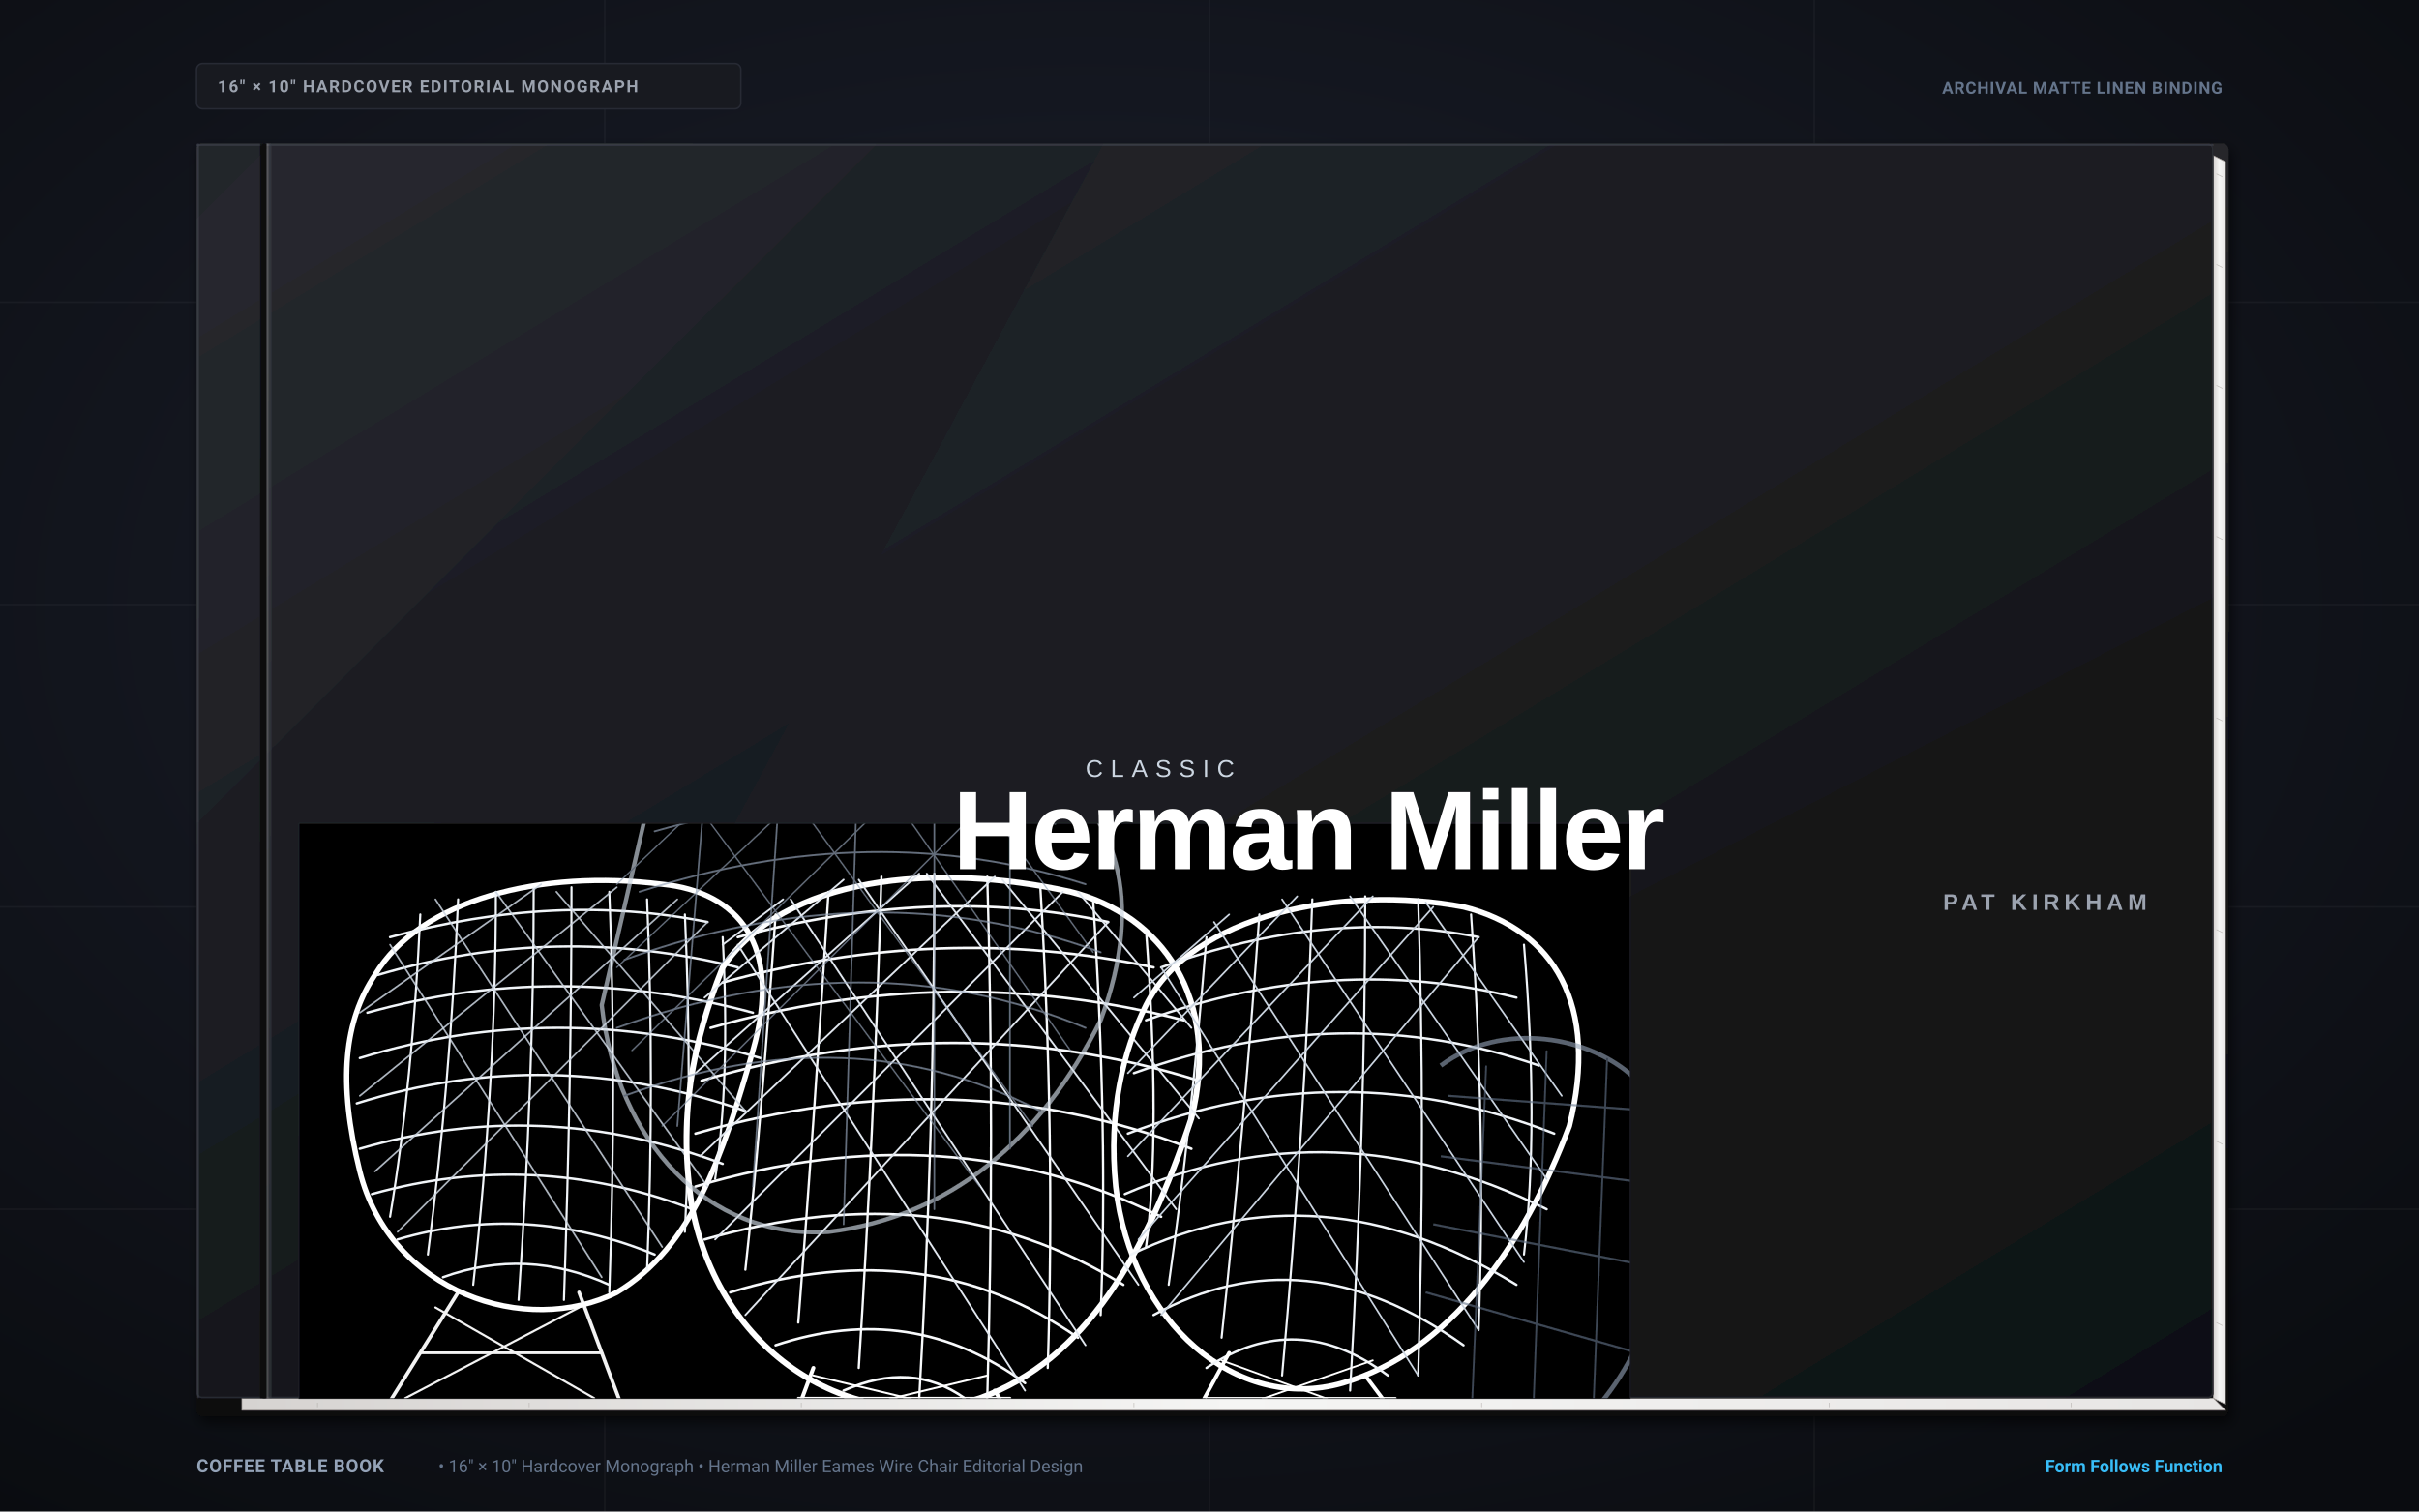
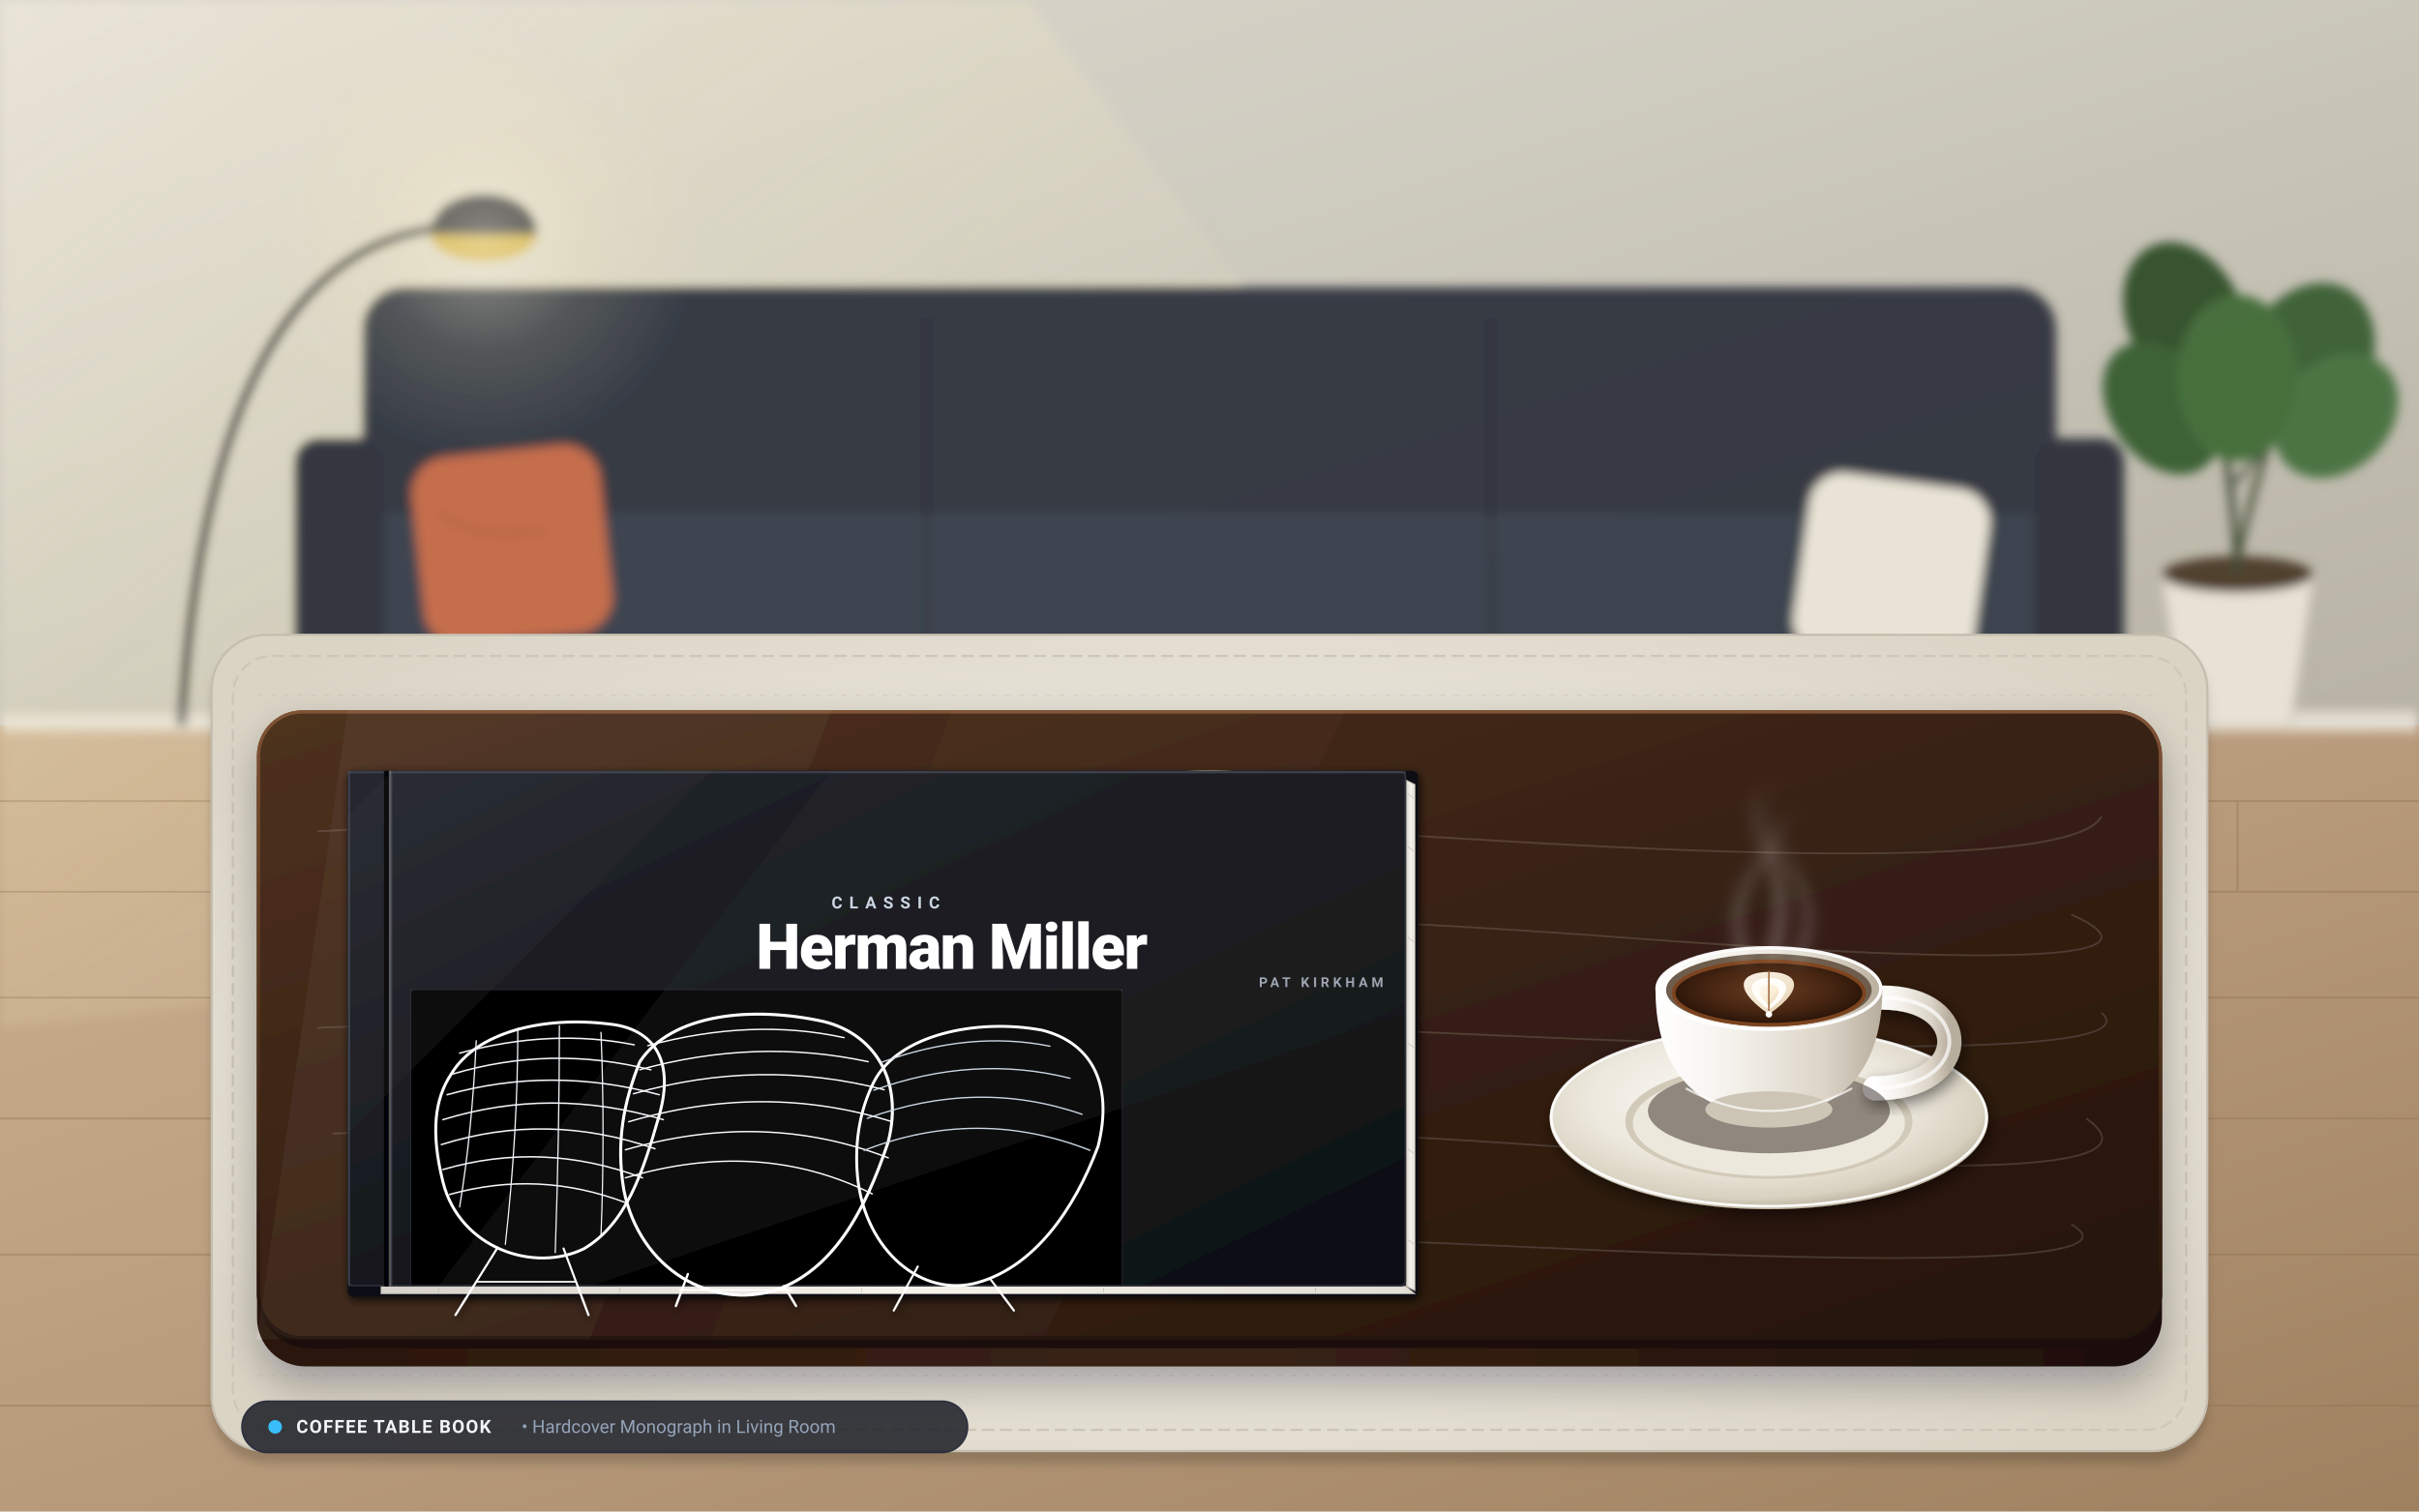
- <svg xmlns="http://www.w3.org/2000/svg" viewBox="0 0 1600 1000" width="1600" height="1000" style="background:#0e1015; font-family:-apple-system, BlinkMacSystemFont, 'Helvetica Neue', 'Segoe UI', Roboto, sans-serif;">
+ <svg xmlns="http://www.w3.org/2000/svg" viewBox="0 0 1600 1000" width="1600" height="1000" style="background:#1a1c23; font-family:-apple-system, BlinkMacSystemFont, 'Helvetica Neue', 'Segoe UI', Roboto, sans-serif;">
  <defs>
-     <radialGradient id="studioLighting" cx="45%" cy="40%" r="75%">
-       <stop offset="0%" stop-color="#1e2430" />
-       <stop offset="45%" stop-color="#141720" />
-       <stop offset="100%" stop-color="#0a0c10" />
+     <filter id="tableShadow" x="-20%" y="-20%" width="140%" height="150%">
+       <feDropShadow dx="0" dy="35" stdDeviation="35" flood-color="#0b0e14" flood-opacity="0.45" />
+       <feDropShadow dx="0" dy="12" stdDeviation="14" flood-color="#0b0e14" flood-opacity="0.30" />
+     </filter>
+     <filter id="bookShadowOnTable" x="-15%" y="-15%" width="135%" height="145%">
+       <feDropShadow dx="12" dy="22" stdDeviation="24" flood-color="#140a05" flood-opacity="0.75" />
+       <feDropShadow dx="4" dy="8" stdDeviation="8" flood-color="#140a05" flood-opacity="0.55" />
+       <feDropShadow dx="1" dy="2" stdDeviation="3" flood-color="#000000" flood-opacity="0.80" />
+     </filter>
+     <filter id="saucerShadow" x="-30%" y="-30%" width="160%" height="160%">
+       <feDropShadow dx="10" dy="16" stdDeviation="16" flood-color="#180e08" flood-opacity="0.65" />
+       <feDropShadow dx="2" dy="4" stdDeviation="5" flood-color="#000000" flood-opacity="0.5" />
+     </filter>
+     <filter id="bgDof" x="-5%" y="-5%" width="110%" height="110%">
+       <feGaussianBlur stdDeviation="3.5" />
+     </filter>
+     <filter id="steamGlow" x="-50%" y="-50%" width="200%" height="200%">
+       <feGaussianBlur stdDeviation="5" />
+     </filter>
+     <linearGradient id="wallLighting" x1="0%" y1="0%" x2="100%" y2="100%">
+       <stop offset="0%" stop-color="#dfd9cf" />
+       <stop offset="40%" stop-color="#cecbbf" />
+       <stop offset="100%" stop-color="#b6b1a3" />
+     </linearGradient>
+     <linearGradient id="sunbeamGrad" x1="0%" y1="0%" x2="100%" y2="85%">
+       <stop offset="0%" stop-color="#fffbeb" stop-opacity="0.35" />
+       <stop offset="35%" stop-color="#fef3c7" stop-opacity="0.18" />
+       <stop offset="70%" stop-color="#fef3c7" stop-opacity="0.05" />
+       <stop offset="100%" stop-color="#fef3c7" stop-opacity="0.0" />
+     </linearGradient>
+     <linearGradient id="woodFloorGrad" x1="0%" y1="0%" x2="100%" y2="100%">
+       <stop offset="0%" stop-color="#cbb191" />
+       <stop offset="50%" stop-color="#b89b7b" />
+       <stop offset="100%" stop-color="#9f8160" />
+     </linearGradient>
+     <radialGradient id="rugGrad" cx="50%" cy="50%" r="65%">
+       <stop offset="0%" stop-color="#f4f1ea" />
+       <stop offset="60%" stop-color="#e8e3d8" />
+       <stop offset="100%" stop-color="#dad4c5" />
    </radialGradient>
-     <linearGradient id="coverSheen" x1="0%" y1="0%" x2="100%" y2="100%">
-       <stop offset="0%" stop-color="#24262c" />
-       <stop offset="35%" stop-color="#1a1c21" />
-       <stop offset="70%" stop-color="#141518" />
-       <stop offset="100%" stop-color="#101114" />
-     </linearGradient>
-     <linearGradient id="spineHingeGrad" x1="0%" y1="0%" x2="100%" y2="0%">
-       <stop offset="0%" stop-color="#000000" stop-opacity="0.6" />
-       <stop offset="40%" stop-color="#000000" stop-opacity="0.8" />
-       <stop offset="70%" stop-color="#ffffff" stop-opacity="0.15" />
+     <linearGradient id="walnutTopGrad" x1="0%" y1="0%" x2="100%" y2="100%">
+       <stop offset="0%" stop-color="#4e311f" />
+       <stop offset="25%" stop-color="#422919" />
+       <stop offset="60%" stop-color="#341e12" />
+       <stop offset="100%" stop-color="#24140b" />
+     </linearGradient>
+     <linearGradient id="walnutEdgeHighlight" x1="0%" y1="0%" x2="0%" y2="100%">
+       <stop offset="0%" stop-color="#805335" />
+       <stop offset="40%" stop-color="#5a3821" />
+       <stop offset="100%" stop-color="#22130b" />
+     </linearGradient>
+     <linearGradient id="tableThicknessGrad" x1="0%" y1="0%" x2="100%" y2="0%">
+       <stop offset="0%" stop-color="#2a170d" />
+       <stop offset="50%" stop-color="#392214" />
+       <stop offset="100%" stop-color="#1d0f08" />
+     </linearGradient>
+     <linearGradient id="bookCoverSheen" x1="0%" y1="0%" x2="100%" y2="100%">
+       <stop offset="0%" stop-color="#26282f" />
+       <stop offset="30%" stop-color="#1b1d22" />
+       <stop offset="70%" stop-color="#141519" />
+       <stop offset="100%" stop-color="#0e0f12" />
+     </linearGradient>
+     <linearGradient id="bookSpineGroove" x1="0%" y1="0%" x2="100%" y2="0%">
+       <stop offset="0%" stop-color="#000000" stop-opacity="0.8" />
+       <stop offset="45%" stop-color="#000000" stop-opacity="0.9" />
+       <stop offset="75%" stop-color="#ffffff" stop-opacity="0.2" />
      <stop offset="100%" stop-color="#000000" stop-opacity="0.0" />
    </linearGradient>
    <linearGradient id="pageEdgeGrad" x1="0%" y1="0%" x2="100%" y2="0%">
-       <stop offset="0%" stop-color="#d6d3d1" />
-       <stop offset="50%" stop-color="#f5f5f4" />
-       <stop offset="100%" stop-color="#e7e5e4" />
-     </linearGradient>
-     <linearGradient id="boardRimGrad" x1="0%" y1="0%" x2="0%" y2="100%">
-       <stop offset="0%" stop-color="#27272a" />
-       <stop offset="100%" stop-color="#09090b" />
-     </linearGradient>
-     <filter id="bookShadow" x="-15%" y="-15%" width="135%" height="145%">
-       <feDropShadow dx="15" dy="28" stdDeviation="30" flood-color="#000000" flood-opacity="0.75" />
-       <feDropShadow dx="6" dy="12" stdDeviation="14" flood-color="#000000" flood-opacity="0.5" />
-       <feDropShadow dx="2" dy="4" stdDeviation="4" flood-color="#000000" flood-opacity="0.6" />
-     </filter>
-     <clipPath id="photoPlateClip">
-       <rect width="880" height="380" />
+       <stop offset="0%" stop-color="#d6d1ca" />
+       <stop offset="50%" stop-color="#f5f2eb" />
+       <stop offset="100%" stop-color="#e2ded4" />
+     </linearGradient>
+     <linearGradient id="cupBodyGrad" x1="0%" y1="0%" x2="100%" y2="0%">
+       <stop offset="0%" stop-color="#ffffff" />
+       <stop offset="35%" stop-color="#f4f1eb" />
+       <stop offset="75%" stop-color="#dbd4c7" />
+       <stop offset="100%" stop-color="#b8ae9e" />
+     </linearGradient>
+     <radialGradient id="saucerGrad" cx="45%" cy="40%" r="60%">
+       <stop offset="0%" stop-color="#ffffff" />
+       <stop offset="60%" stop-color="#ede8dd" />
+       <stop offset="90%" stop-color="#d8d1c0" />
+       <stop offset="100%" stop-color="#beb5a2" />
+     </radialGradient>
+     <radialGradient id="coffeeCremaGrad" cx="50%" cy="45%" r="55%">
+       <stop offset="0%" stop-color="#693c1f" />
+       <stop offset="60%" stop-color="#462512" />
+       <stop offset="85%" stop-color="#31190b" />
+       <stop offset="100%" stop-color="#1e0e06" />
+     </radialGradient>
+     <linearGradient id="latteFoamGrad" x1="0%" y1="0%" x2="100%" y2="100%">
+       <stop offset="0%" stop-color="#fffaf0" />
+       <stop offset="60%" stop-color="#faedd5" />
+       <stop offset="100%" stop-color="#dfcaa6" />
+     </linearGradient>
+     <linearGradient id="steamGrad" x1="0%" y1="100%" x2="0%" y2="0%">
+       <stop offset="0%" stop-color="#ffffff" stop-opacity="0.35" />
+       <stop offset="40%" stop-color="#ffffff" stop-opacity="0.25" />
+       <stop offset="80%" stop-color="#ffffff" stop-opacity="0.10" />
+       <stop offset="100%" stop-color="#ffffff" stop-opacity="0.0" />
+     </linearGradient>
+     <clipPath id="wirePlateClip">
+       <rect width="470" height="230" rx="2" />
    </clipPath>
  </defs>
-   <rect width="1600" height="1000" fill="url(#studioLighting)" />
-   <g opacity="0.04" stroke="#ffffff" stroke-width="1">
-     <line x1="0" y1="200" x2="1600" y2="200" />
-     <line x1="0" y1="400" x2="1600" y2="400" />
-     <line x1="0" y1="600" x2="1600" y2="600" />
-     <line x1="0" y1="800" x2="1600" y2="800" />
-     <line x1="400" y1="0" x2="400" y2="1000" />
-     <line x1="800" y1="0" x2="800" y2="1000" />
-     <line x1="1200" y1="0" x2="1200" y2="1000" />
-   </g>
-   <g transform="translate(130, 42)">
-     <rect width="360" height="30" rx="4" fill="#181a20" stroke="#272a34" stroke-width="1" />
-     <text x="14" y="19" font-size="11" font-weight="700" fill="#9ca3af" letter-spacing="1">16" × 10" HARDCOVER EDITORIAL MONOGRAPH</text>
-   </g>
-   <g transform="translate(1180, 42)" text-anchor="end">
-     <text x="290" y="20" font-size="11" font-weight="600" fill="#64748b" letter-spacing="0.5">ARCHIVAL MATTE LINEN BINDING</text>
-   </g>
-   <g transform="translate(130, 95)" filter="url(#bookShadow)">
-     <rect x="0" y="0" width="1344" height="842" rx="4" fill="url(#boardRimGrad)" />
-     <path d="M 1334,8 L 1342,12 L 1342,834 L 1334,830 Z" fill="url(#pageEdgeGrad)" stroke="#a8a29e" stroke-width="0.5" />
-     <g stroke="#a8a29e" stroke-width="0.5" opacity="0.6">
-       <line x1="1336" y1="20" x2="1340" y2="22" />
-       <line x1="1336" y1="80" x2="1340" y2="82" />
-       <line x1="1336" y1="160" x2="1340" y2="162" />
-       <line x1="1336" y1="260" x2="1340" y2="262" />
-       <line x1="1336" y1="380" x2="1340" y2="382" />
-       <line x1="1336" y1="520" x2="1340" y2="522" />
-       <line x1="1336" y1="660" x2="1340" y2="662" />
-       <line x1="1336" y1="780" x2="1340" y2="782" />
-     </g>
-     <path d="M 30,830 L 1334,830 L 1342,838 L 30,838 Z" fill="url(#pageEdgeGrad)" stroke="#a8a29e" stroke-width="0.5" />
-     <g stroke="#a8a29e" stroke-width="0.5" opacity="0.6">
-       <line x1="80" y1="833" x2="80" y2="836" />
-       <line x1="220" y1="833" x2="220" y2="836" />
-       <line x1="400" y1="833" x2="400" y2="836" />
-       <line x1="620" y1="833" x2="620" y2="836" />
-       <line x1="850" y1="833" x2="850" y2="836" />
-       <line x1="1080" y1="833" x2="1080" y2="836" />
-       <line x1="1240" y1="833" x2="1240" y2="836" />
-     </g>
-     <rect x="0" y="0" width="1334" height="830" rx="3" fill="url(#coverSheen)" />
-     <rect x="0.5" y="0.5" width="1333" height="829" rx="3" fill="none" stroke="#2c2e35" stroke-width="1" opacity="0.8" />
-     <line x1="0" y1="1" x2="1334" y2="1" stroke="#3f424c" stroke-width="1.2" opacity="0.6" />
-     <line x1="1" y1="0" x2="1" y2="830" stroke="#3f424c" stroke-width="1.2" opacity="0.6" />
-     <g transform="translate(42, 0)">
-       <rect width="8" height="830" fill="url(#spineHingeGrad)" />
-       <line x1="3" y1="0" x2="3" y2="830" stroke="#090a0d" stroke-width="2.5" />
-       <line x1="7" y1="0" x2="7" y2="830" stroke="#383b44" stroke-width="1.2" opacity="0.5" />
-     </g>
-     <g id="cover-artwork">
-       <g transform="translate(68, 450)">
-         <rect width="880" height="380" fill="#000000" />
-         <rect width="880" height="380" fill="none" stroke="#26272c" stroke-width="1" />
-         <g clip-path="url(#photoPlateClip)">
-           <rect width="880" height="380" fill="#030303" />
-           <g transform="translate(20, -10)" stroke="#f1f5f9" fill="none" stroke-linecap="round" stroke-linejoin="round">
+   <rect width="1600" height="520" fill="url(#wallLighting)" />
+   <g transform="translate(0, 480)">
+     <rect width="1600" height="520" fill="url(#woodFloorGrad)" />
+     <g stroke="#917351" stroke-width="1.2" opacity="0.45">
+       <line x1="0" y1="50" x2="1600" y2="50" />
+       <line x1="0" y1="110" x2="1600" y2="110" />
+       <line x1="0" y1="180" x2="1600" y2="180" />
+       <line x1="0" y1="260" x2="1600" y2="260" />
+       <line x1="0" y1="350" x2="1600" y2="350" />
+       <line x1="0" y1="450" x2="1600" y2="450" />
+       <line x1="220" y1="0" x2="220" y2="50" />
+       <line x1="720" y1="0" x2="720" y2="50" />
+       <line x1="1240" y1="0" x2="1240" y2="50" />
+       <line x1="440" y1="50" x2="440" y2="110" />
+       <line x1="980" y1="50" x2="980" y2="110" />
+       <line x1="1480" y1="50" x2="1480" y2="110" />
+       <line x1="180" y1="110" x2="180" y2="180" />
+       <line x1="680" y1="110" x2="680" y2="180" />
+       <line x1="1160" y1="110" x2="1160" y2="180" />
+       <line x1="380" y1="180" x2="380" y2="260" />
+       <line x1="900" y1="180" x2="900" y2="260" />
+       <line x1="1400" y1="180" x2="1400" y2="260" />
+     </g>
+   </g>
+   <g filter="url(#bgDof)" opacity="0.94">
+     <rect x="0" y="468" width="1600" height="16" fill="#e5dfd4" />
+     <rect x="0" y="468" width="1600" height="3" fill="#bfb8ab" />
+     <polygon points="0,0 680,0 1100,560 0,680" fill="url(#sunbeamGrad)" />
+     <g transform="translate(240, 190)">
+       <rect x="0" y="0" width="1120" height="190" rx="28" fill="#2d333e" />
+       <line x1="373" y1="20" x2="373" y2="190" stroke="#1f232b" stroke-width="3" />
+       <line x1="746" y1="20" x2="746" y2="190" stroke="#1f232b" stroke-width="3" />
+       <rect x="-20" y="150" width="1160" height="150" rx="20" fill="#363d4a" />
+       <line x1="373" y1="150" x2="373" y2="290" stroke="#252a33" stroke-width="3" />
+       <line x1="746" y1="150" x2="746" y2="290" stroke="#252a33" stroke-width="3" />
+       <rect x="-45" y="100" width="60" height="200" rx="16" fill="#292f39" />
+       <rect x="1105" y="100" width="60" height="200" rx="16" fill="#292f39" />
+       <rect x="30" y="115" width="125" height="125" rx="24" transform="rotate(-6 30 115)" fill="#c46845" />
+       <path d="M 50,150 Q 80,170 120,160" stroke="#a25132" stroke-width="2.5" fill="none" opacity="0.6" />
+       <rect x="960" y="120" width="120" height="120" rx="22" transform="rotate(8 960 120)" fill="#ece6d8" />
+     </g>
+     <g transform="translate(80, 40)">
+       <path d="M 40,440 Q 60,100 240,110" stroke="#1c1d22" stroke-width="5" fill="none" />
+       <ellipse cx="240" cy="115" rx="35" ry="18" fill="#d4af37" />
+       <path d="M 205,115 C 205,80 275,80 275,115 Z" fill="#22242a" />
+       <radialGradient id="lampGlowGrad" cx="50%" cy="50%" r="50%">
+         <stop offset="0%" stop-color="#fffbeb" stop-opacity="0.45" />
+         <stop offset="50%" stop-color="#fef3c7" stop-opacity="0.15" />
+         <stop offset="100%" stop-color="#fef3c7" stop-opacity="0.0" />
+       </radialGradient>
+       <circle cx="240" cy="120" r="140" fill="url(#lampGlowGrad)" />
+     </g>
+     <g transform="translate(1380, 160)">
+       <polygon points="50,220 150,220 135,320 65,320" fill="#ebe4d8" stroke="#d5cdbf" stroke-width="2" />
+       <ellipse cx="100" cy="220" rx="50" ry="12" fill="#4a3728" />
+       <path d="M 100,220 Q 95,120 70,50" stroke="#3d4930" stroke-width="4.5" fill="none" />
+       <path d="M 100,210 Q 115,140 140,80" stroke="#3d4930" stroke-width="4" fill="none" />
+       <path d="M 98,160 Q 130,120 160,110" stroke="#3d4930" stroke-width="3" fill="none" />
+       <ellipse cx="65" cy="50" rx="38" ry="52" transform="rotate(-25 65 50)" fill="#2e4d28" />
+       <ellipse cx="145" cy="80" rx="42" ry="56" transform="rotate(30 145 80)" fill="#375d30" />
+       <ellipse cx="165" cy="115" rx="36" ry="46" transform="rotate(45 165 115)" fill="#446f3c" />
+       <ellipse cx="50" cy="110" rx="34" ry="48" transform="rotate(-35 50 110)" fill="#355b2e" />
+       <ellipse cx="100" cy="90" rx="40" ry="55" fill="#3f6a36" />
+     </g>
+   </g>
+   <g transform="translate(140, 420)">
+     <rect x="0" y="8" width="1320" height="540" rx="36" fill="#000000" opacity="0.18" filter="url(#bgDof)" />
+     <rect x="0" y="0" width="1320" height="540" rx="36" fill="url(#rugGrad)" stroke="#c5beb0" stroke-width="1.5" />
+     <g stroke="#b8b0a0" stroke-width="0.8" opacity="0.32" stroke-dasharray="3,6">
+       <line x1="30" y1="40" x2="1290" y2="40" />
+       <line x1="30" y1="90" x2="1290" y2="90" />
+       <line x1="30" y1="140" x2="1290" y2="140" />
+       <line x1="30" y1="190" x2="1290" y2="190" />
+       <line x1="30" y1="240" x2="1290" y2="240" />
+       <line x1="30" y1="290" x2="1290" y2="290" />
+       <line x1="30" y1="340" x2="1290" y2="340" />
+       <line x1="30" y1="390" x2="1290" y2="390" />
+       <line x1="30" y1="440" x2="1290" y2="440" />
+       <line x1="30" y1="490" x2="1290" y2="490" />
+     </g>
+     <rect x="14" y="14" width="1292" height="512" rx="26" fill="none" stroke="#cec6b8" stroke-width="1.5" stroke-dasharray="8,4" />
+   </g>
+   <g transform="translate(180, 480)">
+     <polygon points="100,10 70,160 85,160 115,10" fill="#24140b" opacity="0.75" />
+     <rect x="70" y="145" width="16" height="15" fill="#bfa15f" opacity="0.75" />
+     <polygon points="1140,10 1170,160 1155,160 1125,10" fill="#24140b" opacity="0.75" />
+     <rect x="1155" y="145" width="16" height="15" fill="#bfa15f" opacity="0.75" />
+     <polygon points="140,180 110,380 132,380 162,180" fill="#331c0f" />
+     <rect x="110" y="360" width="22" height="20" fill="#cbb06d" />
+     <polygon points="1100,180 1130,380 1108,380 1078,180" fill="#2c170d" />
+     <rect x="1108" y="360" width="22" height="20" fill="#cbb06d" />
+   </g>
+   <g transform="translate(170, 470)" filter="url(#tableShadow)">
+     <rect x="0" y="14" width="1260" height="420" rx="32" fill="url(#tableThicknessGrad)" />
+     <rect x="2" y="6" width="1256" height="416" rx="32" fill="#1b0e07" />
+     <rect x="0" y="0" width="1260" height="416" rx="30" fill="url(#walnutTopGrad)" />
+     <g opacity="0.14" stroke="#ffffff" fill="none" stroke-width="1.2">
+       <path d="M 40,80 Q 400,60 800,85 T 1220,70" />
+       <path d="M 60,140 Q 500,120 900,150 T 1200,135" />
+       <path d="M 40,210 Q 380,195 820,215 T 1220,200" />
+       <path d="M 50,280 Q 480,260 880,290 T 1210,270" />
+       <path d="M 60,350 Q 420,335 840,355 T 1200,340" />
+     </g>
+     <rect x="1" y="1" width="1258" height="414" rx="29" fill="none" stroke="url(#walnutEdgeHighlight)" stroke-width="2.2" />
+     <polygon points="60,0 380,0 220,416 0,416" fill="#ffffff" opacity="0.04" />
+     <polygon points="460,0 720,0 520,416 300,416" fill="#ffffff" opacity="0.02" />
+   </g>
+   <g transform="translate(740, 500)" opacity="0.88">
+     <ellipse cx="60" cy="30" rx="55" ry="18" fill="#1a110a" opacity="0.6" />
+     <ellipse cx="60" cy="26" rx="54" ry="16" fill="#b39355" stroke="#dbbe7e" stroke-width="1.2" />
+     <ellipse cx="60" cy="25" rx="46" ry="12" fill="#8c6f37" />
+     <circle cx="60" cy="23" r="10" fill="#f4eee4" stroke="#dfd6c6" stroke-width="1" />
+     <circle cx="60" cy="23" r="3" fill="#3a3028" />
+   </g>
+   <g transform="translate(230, 510)" filter="url(#bookShadowOnTable)">
+     <rect x="0" y="0" width="708" height="348" rx="4" fill="#0d0e12" />
+     <path d="M 700,6 L 706,9 L 706,344 L 700,341 Z" fill="url(#pageEdgeGrad)" stroke="#a39d93" stroke-width="0.5" />
+     <g stroke="#9c958a" stroke-width="0.4" opacity="0.6">
+       <line x1="701" y1="15" x2="705" y2="18" />
+       <line x1="701" y1="50" x2="705" y2="53" />
+       <line x1="701" y1="110" x2="705" y2="113" />
+       <line x1="701" y1="180" x2="705" y2="183" />
+       <line x1="701" y1="250" x2="705" y2="253" />
+       <line x1="701" y1="310" x2="705" y2="313" />
+     </g>
+     <path d="M 22,341 L 700,341 L 706,346 L 22,346 Z" fill="url(#pageEdgeGrad)" stroke="#a39d93" stroke-width="0.5" />
+     <g stroke="#9c958a" stroke-width="0.4" opacity="0.6">
+       <line x1="60" y1="342" x2="60" y2="345" />
+       <line x1="180" y1="342" x2="180" y2="345" />
+       <line x1="340" y1="342" x2="340" y2="345" />
+       <line x1="500" y1="342" x2="500" y2="345" />
+       <line x1="640" y1="342" x2="640" y2="345" />
+     </g>
+     <rect x="0" y="0" width="700" height="341" rx="3" fill="url(#bookCoverSheen)" />
+     <rect x="0.5" y="0.5" width="699" height="340" rx="3" fill="none" stroke="#333742" stroke-width="1" opacity="0.8" />
+     <line x1="0" y1="1" x2="700" y2="1" stroke="#484d5c" stroke-width="1.2" opacity="0.6" />
+     <line x1="1" y1="0" x2="1" y2="341" stroke="#484d5c" stroke-width="1.2" opacity="0.6" />
+     <g transform="translate(24, 0)">
+       <rect width="6" height="341" fill="url(#bookSpineGroove)" />
+       <line x1="2" y1="0" x2="2" y2="341" stroke="#050608" stroke-width="2" />
+       <line x1="5" y1="0" x2="5" y2="341" stroke="#424654" stroke-width="1" opacity="0.5" />
+     </g>
+     <g id="book-cover-content">
+       <g transform="translate(42, 145)">
+         <rect width="470" height="195" fill="#000000" />
+         <rect width="470" height="195" fill="none" stroke="#2a2c35" stroke-width="1" />
+         <g clip-path="url(#wirePlateClip)">
+           <rect width="470" height="195" fill="#040405" />
+           <g transform="translate(10, -5) scale(0.55)" stroke="#f1f5f9" fill="none" stroke-linecap="round" stroke-linejoin="round">
            <path d="M 30,110 C 60,60 140,40 220,50 C 270,55 300,90 280,160 C 260,230 240,290 190,320 C 130,350 40,320 20,240 C 5,180 10,140 30,110 Z" stroke-width="3.5" stroke="#ffffff" />
-             <path d="M 40,85 Q 150,55 250,75" stroke-width="1.6" />
-             <path d="M 32,110 Q 150,75 270,105" stroke-width="1.6" />
-             <path d="M 25,135 Q 150,100 280,135" stroke-width="1.6" />
-             <path d="M 20,165 Q 150,125 285,165" stroke-width="1.6" />
-             <path d="M 18,195 Q 145,155 275,200" stroke-width="1.6" />
-             <path d="M 20,225 Q 140,190 260,235" stroke-width="1.6" />
-             <path d="M 28,255 Q 135,225 240,265" stroke-width="1.6" />
-             <path d="M 45,285 Q 130,260 215,295" stroke-width="1.6" />
-             <path d="M 75,310 Q 130,290 185,315" stroke-width="1.6" />
-             <path d="M 60,70 Q 55,180 40,270" stroke-width="1.4" />
-             <path d="M 85,60 Q 80,180 65,295" stroke-width="1.4" />
-             <path d="M 110,55 Q 110,180 95,315" stroke-width="1.4" />
-             <path d="M 135,52 Q 135,180 125,325" stroke-width="1.4" />
-             <path d="M 160,52 Q 160,180 155,325" stroke-width="1.4" />
-             <path d="M 185,55 Q 190,180 185,320" stroke-width="1.4" />
-             <path d="M 210,60 Q 215,180 210,305" stroke-width="1.4" />
-             <path d="M 235,70 Q 240,180 235,280" stroke-width="1.4" />
-             <path d="M 260,85 Q 265,180 255,245" stroke-width="1.4" />
-             <path d="M 40,90 L 180,310 M 70,60 L 220,290 M 110,55 L 250,250 M 150,55 L 275,200" stroke-width="1.1" stroke="#cbd5e1" opacity="0.85" />
-             <path d="M 250,75 L 45,280 M 230,60 L 30,240 M 190,52 L 20,190 M 140,50 L 20,135" stroke-width="1.1" stroke="#cbd5e1" opacity="0.85" />
-             <g stroke="#ffffff" stroke-width="2.4" opacity="0.95">
+             <path d="M 40,85 Q 150,55 250,75" stroke-width="1.8" />
+             <path d="M 32,110 Q 150,75 270,105" stroke-width="1.8" />
+             <path d="M 25,135 Q 150,100 280,135" stroke-width="1.8" />
+             <path d="M 20,165 Q 150,125 285,165" stroke-width="1.8" />
+             <path d="M 18,195 Q 145,155 275,200" stroke-width="1.8" />
+             <path d="M 20,225 Q 140,190 260,235" stroke-width="1.8" />
+             <path d="M 28,255 Q 135,225 240,265" stroke-width="1.8" />
+             <path d="M 60,70 Q 55,180 40,270" stroke-width="1.5" />
+             <path d="M 110,55 Q 110,180 95,315" stroke-width="1.5" />
+             <path d="M 160,52 Q 160,180 155,325" stroke-width="1.5" />
+             <path d="M 210,60 Q 215,180 210,305" stroke-width="1.5" />
+             <g stroke="#ffffff" stroke-width="2.6">
              <line x1="85" y1="320" x2="35" y2="400" />
              <line x1="165" y1="320" x2="195" y2="400" />
-               <line x1="60" y1="360" x2="180" y2="360" stroke-width="1.8" />
-               <line x1="70" y1="330" x2="175" y2="390" stroke-width="1.4" />
-               <line x1="165" y1="330" x2="50" y2="390" stroke-width="1.4" />
+               <line x1="60" y1="360" x2="180" y2="360" stroke-width="2" />
            </g>
          </g>
-           <g transform="translate(240, 15)" stroke="#f8fafc" fill="none" stroke-linecap="round" stroke-linejoin="round">
+           <g transform="translate(130, 5) scale(0.53)" stroke="#f8fafc" fill="none" stroke-linecap="round" stroke-linejoin="round">
            <path d="M 40,80 C 80,20 180,10 270,30 C 330,45 370,100 350,180 C 320,270 280,340 210,365 C 130,390 40,340 20,240 C 10,180 20,130 40,80 Z" stroke-width="3.8" stroke="#ffffff" />
-             <path d="M 50,60 Q 180,25 295,50" stroke-width="1.7" />
-             <path d="M 40,90 Q 185,50 325,80" stroke-width="1.7" />
-             <path d="M 32,120 Q 190,75 345,115" stroke-width="1.7" />
-             <path d="M 26,155 Q 195,105 355,155" stroke-width="1.7" />
-             <path d="M 22,190 Q 195,140 350,200" stroke-width="1.7" />
-             <path d="M 22,225 Q 190,175 330,245" stroke-width="1.7" />
-             <path d="M 28,260 Q 185,215 305,290" stroke-width="1.7" />
-             <path d="M 45,295 Q 175,255 275,325" stroke-width="1.7" />
-             <path d="M 75,330 Q 165,300 240,355" stroke-width="1.7" />
-             <path d="M 120,360 Q 165,340 200,365" stroke-width="1.7" />
-             <path d="M 75,45 Q 65,190 55,280" stroke-width="1.5" />
-             <path d="M 110,30 Q 100,190 90,315" stroke-width="1.5" />
-             <path d="M 145,20 Q 140,190 130,345" stroke-width="1.5" />
-             <path d="M 180,18 Q 180,190 170,365" stroke-width="1.5" />
-             <path d="M 215,20 Q 220,190 215,365" stroke-width="1.5" />
-             <path d="M 250,25 Q 260,190 255,345" stroke-width="1.5" />
-             <path d="M 285,35 Q 295,190 290,310" stroke-width="1.5" />
-             <path d="M 320,55 Q 330,190 320,265" stroke-width="1.5" />
-             <path d="M 50,65 L 240,360 M 85,35 L 280,330 M 130,22 L 315,290 M 175,18 L 340,240 M 225,22 L 355,180 M 275,30 L 350,120" stroke-width="1.2" stroke="#e2e8f0" />
-             <path d="M 295,50 L 55,310 M 265,30 L 35,260 M 220,20 L 25,205 M 170,18 L 22,150 M 120,22 L 28,100 M 80,35 L 40,65" stroke-width="1.2" stroke="#e2e8f0" />
-             <g stroke="#ffffff" stroke-width="2.6">
+             <path d="M 50,60 Q 180,25 295,50" stroke-width="1.8" />
+             <path d="M 40,90 Q 185,50 325,80" stroke-width="1.8" />
+             <path d="M 32,120 Q 190,75 345,115" stroke-width="1.8" />
+             <path d="M 26,155 Q 195,105 355,155" stroke-width="1.8" />
+             <path d="M 22,190 Q 195,140 350,200" stroke-width="1.8" />
+             <path d="M 22,225 Q 190,175 330,245" stroke-width="1.8" />
+             <g stroke="#ffffff" stroke-width="2.8">
              <path d="M 100,345 L 85,385 M 220,360 L 235,385" />
-               <line x1="90" y1="365" x2="230" y2="365" stroke-width="1.8" />
-               <line x1="100" y1="350" x2="225" y2="380" stroke-width="1.3" />
-               <line x1="215" y1="350" x2="90" y2="380" stroke-width="1.3" />
+               <line x1="90" y1="365" x2="230" y2="365" stroke-width="2" />
            </g>
          </g>
-           <g transform="translate(190, -90)" stroke="#94a3b8" fill="none" opacity="0.65" stroke-linecap="round">
-             <path d="M 40,80 C 100,20 220,20 300,50 C 350,80 370,140 340,220 C 300,300 240,350 160,360 C 80,365 20,300 10,210 Z" stroke-width="2.8" stroke="#cbd5e1" />
-             <path d="M 60,60 Q 180,30 280,60" stroke-width="1.2" />
-             <path d="M 45,95 Q 185,55 310,90" stroke-width="1.2" />
-             <path d="M 35,135 Q 190,85 330,130" stroke-width="1.2" />
-             <path d="M 25,180 Q 190,120 340,175" stroke-width="1.2" />
-             <path d="M 20,225 Q 185,165 330,225" stroke-width="1.2" />
-             <path d="M 25,270 Q 175,215 300,280" stroke-width="1.2" />
-             <line x1="80" y1="45" x2="60" y2="290" stroke-width="1.1" />
-             <line x1="130" y1="30" x2="110" y2="330" stroke-width="1.1" />
-             <line x1="180" y1="25" x2="170" y2="355" stroke-width="1.1" />
-             <line x1="230" y1="30" x2="230" y2="345" stroke-width="1.1" />
-             <line x1="280" y1="45" x2="280" y2="305" stroke-width="1.1" />
-             <path d="M 60,60 L 260,330 M 110,35 L 295,290 M 170,25 L 320,240 M 230,30 L 335,175" stroke-width="0.9" />
-             <path d="M 280,60 L 50,290 M 240,35 L 30,240 M 190,25 L 20,185 M 130,25 L 20,130" stroke-width="0.9" />
-           </g>
-           <g transform="translate(530, 20)" stroke="#f1f5f9" fill="none" stroke-linecap="round" stroke-linejoin="round">
+           <g transform="translate(290, 8) scale(0.53)" stroke="#cbd5e1" fill="none" stroke-linecap="round">
            <path d="M 30,100 C 60,40 160,20 240,35 C 300,50 330,100 310,180 C 280,260 230,330 160,350 C 90,370 20,310 10,220 C 5,170 15,130 30,100 Z" stroke-width="3.6" stroke="#ffffff" />
-             <path d="M 40,75 Q 150,35 250,55" stroke-width="1.6" />
-             <path d="M 30,110 Q 155,65 275,95" stroke-width="1.6" />
-             <path d="M 22,145 Q 160,95 290,140" stroke-width="1.6" />
-             <path d="M 18,185 Q 160,130 300,185" stroke-width="1.6" />
-             <path d="M 16,225 Q 155,165 295,235" stroke-width="1.6" />
-             <path d="M 20,265 Q 145,205 275,285" stroke-width="1.6" />
-             <path d="M 35,305 Q 135,250 240,325" stroke-width="1.6" />
-             <path d="M 70,340 Q 130,300 190,345" stroke-width="1.6" />
-             <path d="M 70,55 Q 60,180 45,285" stroke-width="1.4" />
-             <path d="M 105,40 Q 95,180 80,320" stroke-width="1.4" />
-             <path d="M 140,30 Q 135,180 120,345" stroke-width="1.4" />
-             <path d="M 175,28 Q 175,180 165,355" stroke-width="1.4" />
-             <path d="M 210,30 Q 215,180 210,345" stroke-width="1.4" />
-             <path d="M 245,40 Q 255,180 250,315" stroke-width="1.4" />
-             <path d="M 280,60 Q 290,180 280,265" stroke-width="1.4" />
-             <path d="M 40,75 L 210,345 M 75,45 L 250,315 M 120,30 L 280,270 M 165,28 L 295,215 M 215,32 L 305,160" stroke-width="1.1" stroke="#cbd5e1" />
-             <path d="M 250,55 L 40,305 M 220,35 L 25,255 M 180,28 L 18,200 M 130,28 L 18,145 M 85,40 L 22,95" stroke-width="1.1" stroke="#cbd5e1" />
-             <g stroke="#ffffff" stroke-width="2.5">
+             <path d="M 40,75 Q 150,35 250,55" stroke-width="1.7" />
+             <path d="M 30,110 Q 155,65 275,95" stroke-width="1.7" />
+             <path d="M 22,145 Q 160,95 290,140" stroke-width="1.7" />
+             <path d="M 18,185 Q 160,130 300,185" stroke-width="1.7" />
+             <g stroke="#ffffff" stroke-width="2.6">
              <line x1="85" y1="330" x2="55" y2="385" />
              <line x1="175" y1="345" x2="205" y2="385" />
-               <line x1="70" y1="360" x2="195" y2="360" stroke-width="1.6" />
-               <line x1="80" y1="335" x2="190" y2="375" stroke-width="1.2" />
-               <line x1="180" y1="335" x2="65" y2="375" stroke-width="1.2" />
            </g>
-           </g>
-           <g transform="translate(735, 120)" stroke="#64748b" fill="none" opacity="0.6">
-             <path d="M 20,40 C 60,10 120,20 150,50 C 180,80 180,140 160,200 C 140,260 100,300 40,320" stroke-width="3" stroke="#94a3b8" />
-             <line x1="25" y1="60" x2="160" y2="70" stroke-width="1.4" />
-             <line x1="20" y1="100" x2="175" y2="120" stroke-width="1.4" />
-             <line x1="15" y1="145" x2="170" y2="175" stroke-width="1.4" />
-             <line x1="10" y1="190" x2="150" y2="230" stroke-width="1.4" />
-             <line x1="50" y1="40" x2="40" y2="280" stroke-width="1.2" />
-             <line x1="90" y1="30" x2="80" y2="300" stroke-width="1.2" />
-             <line x1="130" y1="35" x2="120" y2="290" stroke-width="1.2" />
          </g>
        </g>
      </g>
-       <g transform="translate(500, 395)">
-         <text x="88" y="24" font-size="16" font-weight="500" fill="#cbd5e1" letter-spacing="5" font-family="-apple-system, BlinkMacSystemFont, 'Helvetica Neue', 'Segoe UI', Arial, sans-serif">CLASSIC</text>
-         <text x="0" y="85" font-size="74" font-weight="900" fill="#ffffff" letter-spacing="-1.5" font-family="-apple-system, BlinkMacSystemFont, 'Helvetica Neue', Arial, sans-serif">Herman Miller</text>
-         <text x="790" y="112" font-size="15" font-weight="600" fill="#9ca3af" letter-spacing="3.2" text-anchor="end" font-family="-apple-system, BlinkMacSystemFont, 'Helvetica Neue', Arial, sans-serif">PAT KIRKHAM</text>
+       <g transform="translate(270, 75)">
+         <text x="50" y="16" font-size="11" font-weight="600" fill="#cbd5e1" letter-spacing="4.5">CLASSIC</text>
+         <text x="0" y="56" font-size="42" font-weight="900" fill="#ffffff" letter-spacing="-1">Herman Miller</text>
+         <text x="415" y="68" font-size="9" font-weight="700" fill="#9ca3af" letter-spacing="2.4" text-anchor="end">PAT KIRKHAM</text>
      </g>
    </g>
-     <path d="M 50,0 L 450,0 L 0,450 L 0,50 Z" fill="#ffffff" opacity="0.015" />
-     <path d="M 600,0 L 1334,0 L 1334,300 L 300,830 L 150,830 Z" fill="#ffffff" opacity="0.012" />
-   </g>
-   <g transform="translate(130, 960)">
-     <text x="0" y="14" font-size="12" font-weight="700" fill="#94a3b8" letter-spacing="0.5">COFFEE TABLE BOOK</text>
-     <text x="160" y="14" font-size="11.5" fill="#64748b">• 16" × 10" Hardcover Monograph • Herman Miller Eames Wire Chair Editorial Design</text>
-     <text x="1340" y="14" font-size="11.5" font-weight="600" fill="#38bdf8" text-anchor="end">Form Follows Function</text>
+     <path d="M 30,0 L 240,0 L 0,240 L 0,30 Z" fill="#ffffff" opacity="0.025" />
+     <path d="M 320,0 L 700,0 L 700,160 L 160,341 L 60,341 Z" fill="#ffffff" opacity="0.02" />
+   </g>
+   <g transform="translate(1030, 560)">
+     <g filter="url(#saucerShadow)">
+       <ellipse cx="140" cy="180" rx="145" ry="60" fill="url(#saucerGrad)" />
+       <ellipse cx="140" cy="179" rx="144" ry="59" fill="none" stroke="#ffffff" stroke-width="1.8" opacity="0.9" />
+       <ellipse cx="140" cy="182" rx="95" ry="38" fill="#d2cab9" />
+       <ellipse cx="140" cy="183" rx="90" ry="35" fill="#ede8dc" />
+     </g>
+     <g>
+       <g>
+         <path d="M 215,100 C 275,100 275,160 210,160" fill="none" stroke="url(#cupBodyGrad)" stroke-width="16" stroke-linecap="round" filter="url(#saucerShadow)" />
+         <path d="M 215,100 C 275,100 275,160 210,160" fill="none" stroke="#ffffff" stroke-width="2.5" opacity="0.7" stroke-linecap="round" />
+       </g>
+       <ellipse cx="140" cy="175" rx="80" ry="28" fill="#20150d" opacity="0.45" />
+       <path d="M 65,95 C 65,150 95,178 140,178 C 185,178 215,150 215,95 Z" fill="url(#cupBodyGrad)" />
+       <ellipse cx="140" cy="174" rx="42" ry="12" fill="#cdc5b6" />
+       <ellipse cx="140" cy="95" rx="75" ry="28" fill="url(#cupBodyGrad)" />
+       <ellipse cx="140" cy="94" rx="74" ry="27" fill="none" stroke="#ffffff" stroke-width="2.2" opacity="0.95" />
+       <ellipse cx="140" cy="95" rx="68" ry="24" fill="#6e5d4c" />
+       <ellipse cx="140" cy="97" rx="64" ry="22" fill="url(#coffeeCremaGrad)" />
+       <ellipse cx="140" cy="97" rx="63" ry="21" fill="none" stroke="#8a4b22" stroke-width="2.5" opacity="0.85" />
+       <g transform="translate(140, 97)">
+         <path d="M 0,-14 C 18,-14 26,-4 0,14 C -26,-4 -18,-14 0,-14 Z" fill="url(#latteFoamGrad)" opacity="0.95" />
+         <path d="M 0,-10 C 12,-10 18,-2 0,11 C -18,-2 -12,-10 0,-10 Z" fill="#fffdfa" />
+         <path d="M 0,-6 C 7,-6 10,0 0,8 C -10,0 -7,-6 0,-6 Z" fill="url(#latteFoamGrad)" />
+         <line x1="0" y1="-15" x2="0" y2="15" stroke="#93572c" stroke-width="1.2" opacity="0.75" />
+         <circle cx="0" cy="14" r="2.2" fill="#fffdfa" />
+       </g>
+     </g>
+     <g filter="url(#steamGlow)">
+       <path d="M 125,75 Q 110,40 135,10 T 120,-30" stroke="url(#steamGrad)" stroke-width="5" fill="none" stroke-linecap="round" />
+       <path d="M 142,72 Q 155,35 138,0 T 150,-45" stroke="url(#steamGrad)" stroke-width="6.5" fill="none" stroke-linecap="round" />
+       <path d="M 158,76 Q 175,45 155,15 T 165,-25" stroke="url(#steamGrad)" stroke-width="4.5" fill="none" stroke-linecap="round" />
+     </g>
+     <path d="M 85,160 Q 140,190 195,160" stroke="#ffffff" stroke-width="1.5" fill="none" opacity="0.7" />
+   </g>
+   <g transform="translate(170, 935)">
+     <rect x="-10" y="-8" width="480" height="34" rx="17" fill="#14171f" fill-opacity="0.82" stroke="#2a2e3d" stroke-width="1" />
+     <circle cx="12" cy="9" r="4.5" fill="#38bdf8" />
+     <text x="26" y="13" font-size="12" font-weight="700" fill="#f1f5f9" letter-spacing="0.8">COFFEE TABLE BOOK</text>
+     <text x="175" y="13" font-size="12" font-weight="400" fill="#94a3b8">• Hardcover Monograph in Living Room</text>
  </g>
</svg>
